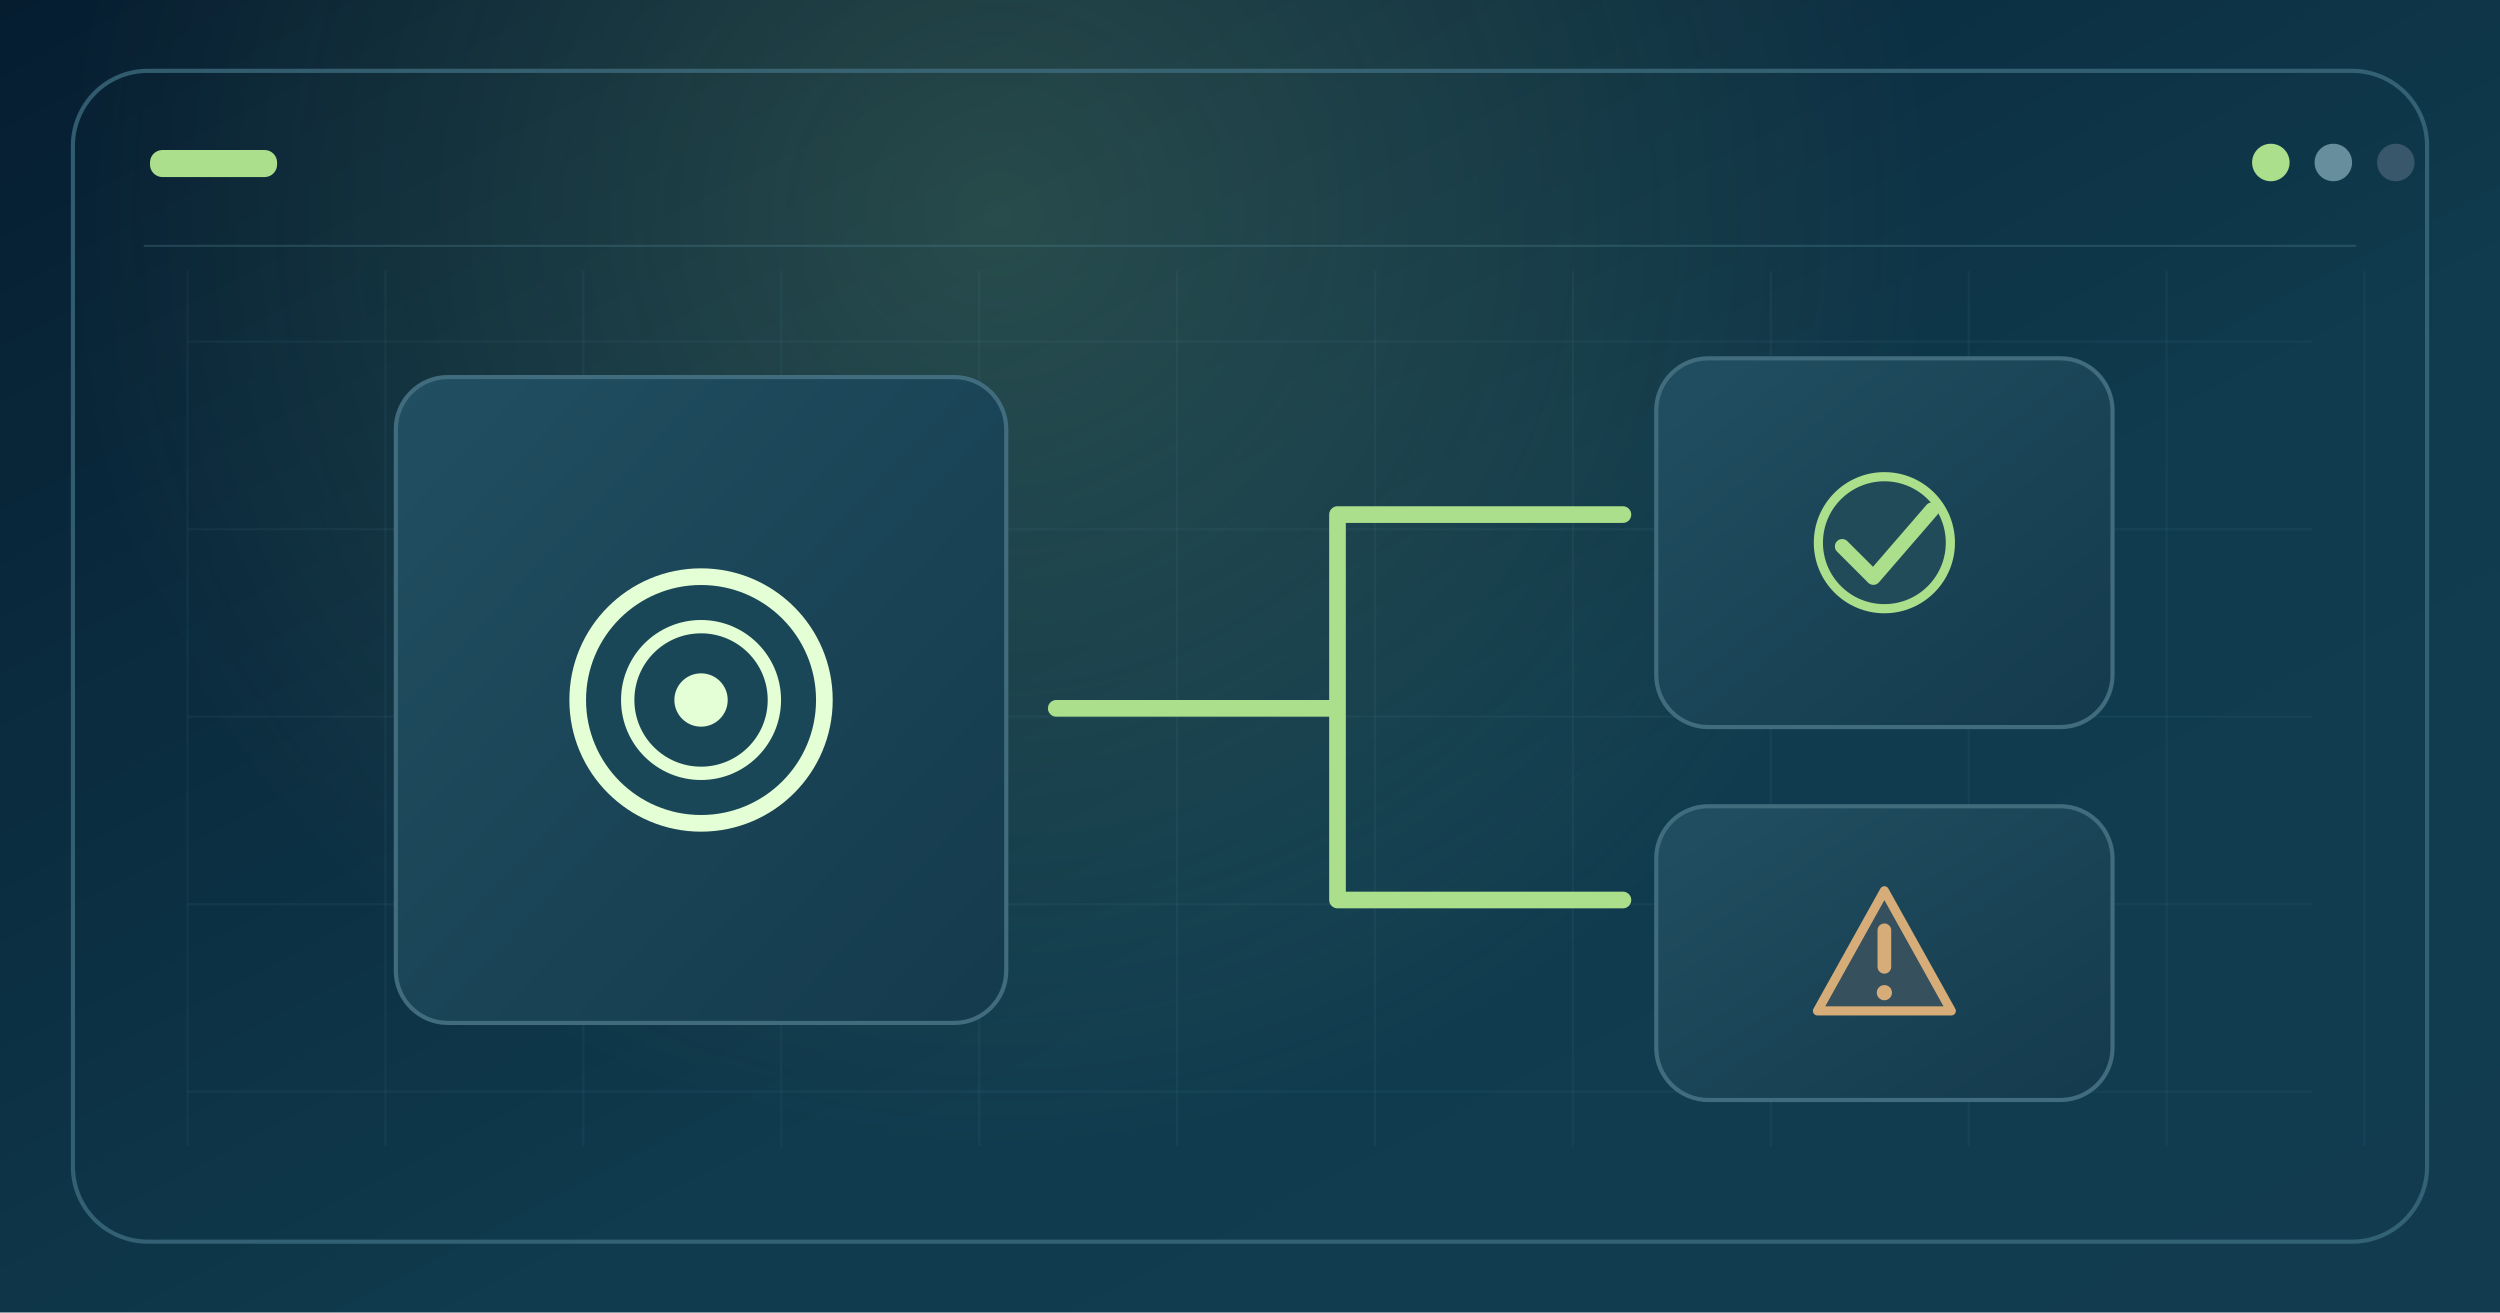
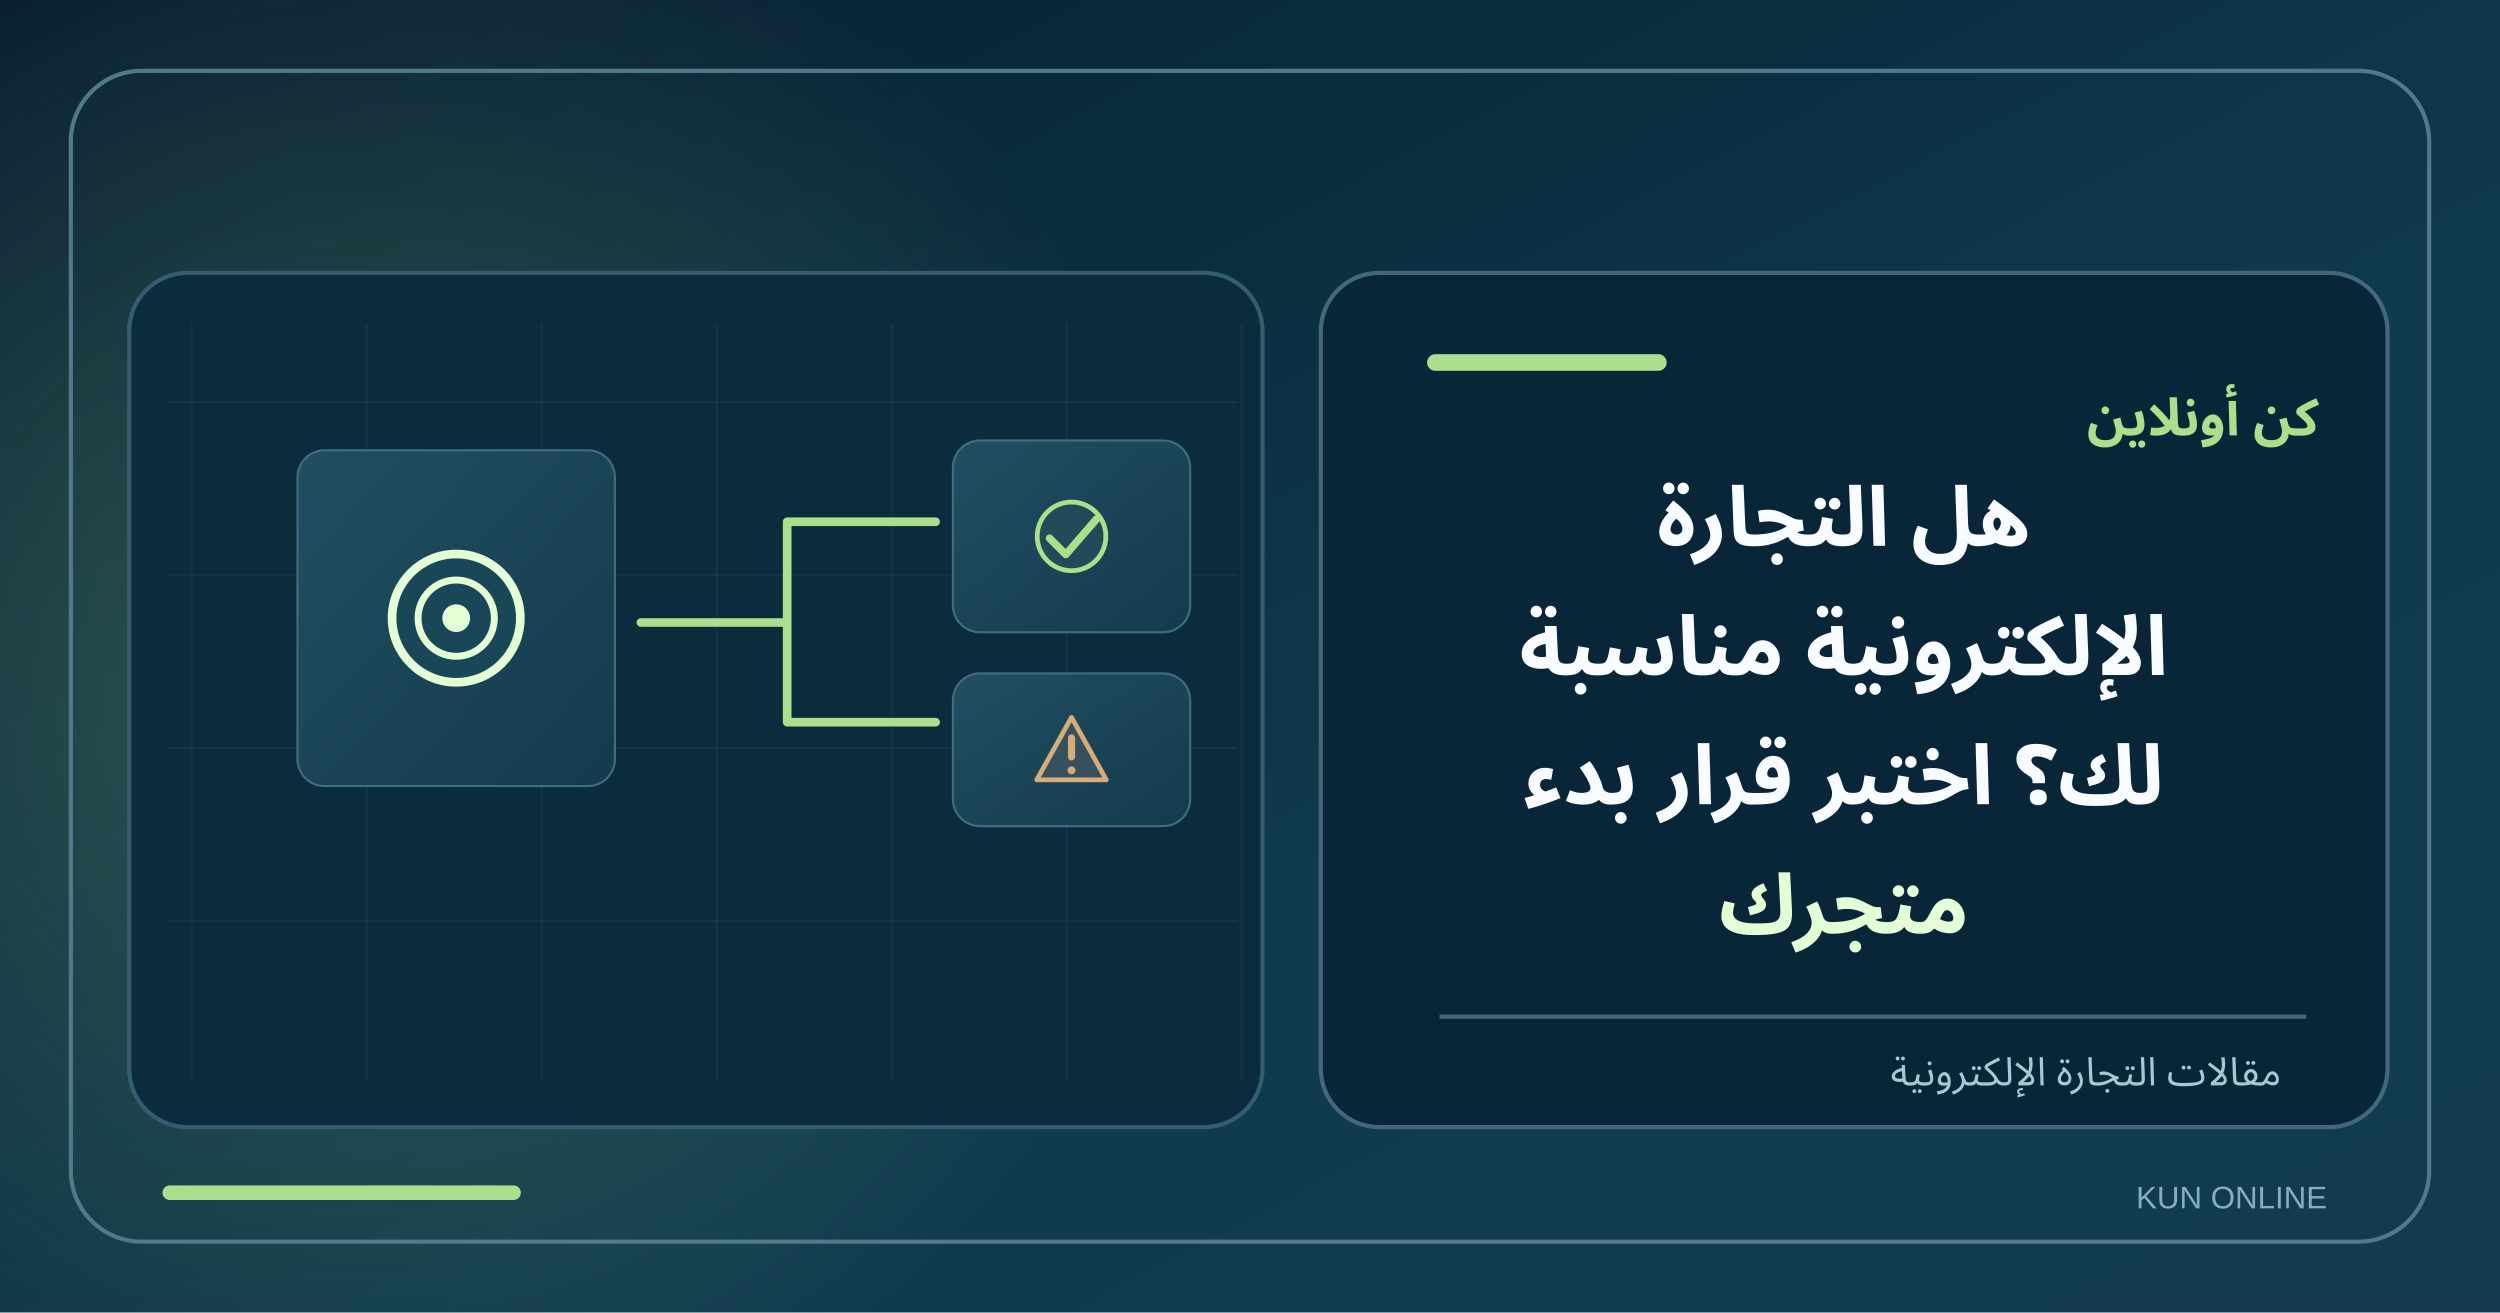
<svg xmlns="http://www.w3.org/2000/svg" width="1200" height="630" viewBox="0 0 1200 630" role="img" aria-labelledby="title desc">
  <defs>
    <linearGradient id="back" x1="0" y1="0" x2="1" y2="1">
      <stop stop-color="#061d30" />
      <stop offset=".62" stop-color="#103b4e" />
      <stop offset="1" stop-color="#123b50" />
    </linearGradient>
    <linearGradient id="glass" x1="0" y1="0" x2="1" y2="1">
      <stop stop-color="#214f61" />
      <stop offset="1" stop-color="#143a4d" />
    </linearGradient>
    <radialGradient id="bloom">
-       <stop stop-color="#acdf8b" stop-opacity=".18" />
+       <stop stop-color="#acdf8b" stop-opacity=".24" />
      <stop offset="1" stop-color="#acdf8b" stop-opacity="0" />
    </radialGradient>
  </defs>
  <rect width="1200" height="630" fill="url(#back)" />
-   <circle cx="479" cy="103" r="450" fill="url(#bloom)" />
-   <rect x="35" y="34" width="1130" height="562" rx="36" fill="none" stroke="#3f6f81" stroke-width="2" opacity=".75" />
-   <path d="M69 118H1131" stroke="#4c7f8b" stroke-width="1" opacity=".34" />
-   <rect x="72" y="72" width="61" height="13" rx="6" fill="#acdf8b" />
-   <circle cx="1090" cy="78" r="9" fill="#acdf8b" />
-   <circle cx="1120" cy="78" r="9" fill="#668e9d" />
-   <circle cx="1150" cy="78" r="9" fill="#38576b" />
+   <circle cx="180" cy="320" r="390" fill="url(#bloom)" />
+   <rect x="34" y="34" width="1132" height="562" rx="34" fill="none" stroke="#51798a" stroke-width="2" />
+   <rect x="62" y="131" width="544" height="410" rx="28" fill="#0c2b3d" stroke="#365c71" stroke-width="2" />
  <g stroke="#508396" stroke-opacity=".10" stroke-width="1">
-     <path d="M90 130V550" />
-     <path d="M185 130V550" />
-     <path d="M280 130V550" />
-     <path d="M375 130V550" />
-     <path d="M470 130V550" />
-     <path d="M565 130V550" />
-     <path d="M660 130V550" />
-     <path d="M755 130V550" />
-     <path d="M850 130V550" />
-     <path d="M945 130V550" />
-     <path d="M1040 130V550" />
-     <path d="M1135 130V550" />
-     <path d="M90 164H1110" />
-     <path d="M90 254H1110" />
-     <path d="M90 344H1110" />
-     <path d="M90 434H1110" />
-     <path d="M90 524H1110" />
+     <path d="M92 155V519" />
+     <path d="M176 155V519" />
+     <path d="M260 155V519" />
+     <path d="M344 155V519" />
+     <path d="M428 155V519" />
+     <path d="M512 155V519" />
+     <path d="M596 155V519" />
+     <path d="M80 193H594" />
+     <path d="M80 276H594" />
+     <path d="M80 359H594" />
+     <path d="M80 442H594" />
  </g>
-   <rect x="190" y="181" width="293" height="310" rx="25" fill="url(#glass)" stroke="#416c7d" stroke-width="2" />
-   <g transform="translate(256.5 256) scale(1.6)">
-     <circle cx="50" cy="50" r="37" fill="#1a4758" stroke="#e4ffd5" stroke-width="5" />
-     <circle cx="50" cy="50" r="22" fill="none" stroke="#e4ffd5" stroke-width="4" />
-     <circle cx="50" cy="50" r="8" fill="#e4ffd5" stroke="none" stroke-width="0" />
+   <g id="topic-illustration" transform="translate(44 122) scale(.52)">
+     <rect x="190" y="181" width="293" height="310" rx="25" fill="url(#glass)" stroke="#416c7d" stroke-width="2" />
+     <g transform="translate(256.5 256) scale(1.6)">
+       <circle cx="50" cy="50" r="37" fill="#1a4758" stroke="#e4ffd5" stroke-width="5" />
+       <circle cx="50" cy="50" r="22" fill="none" stroke="#e4ffd5" stroke-width="4" />
+       <circle cx="50" cy="50" r="8" fill="#e4ffd5" stroke="none" stroke-width="0" />
+     </g>
+     <path d="M507 340H642M642 340V247H779M642 340V432H779" fill="none" stroke="#acdf8b" stroke-width="8" stroke-linecap="round" stroke-linejoin="round" />
+     <rect x="795" y="172" width="219" height="177" rx="25" fill="url(#glass)" stroke="#416c7d" stroke-width="2" />
+     <g transform="translate(860.5 216.5) scale(0.88)">
+       <circle cx="50" cy="50" r="36" fill="#214b58" stroke="#acdf8b" stroke-width="5" />
+       <path d="M27 52L44 69L76 32" fill="none" stroke="#acdf8b" stroke-width="8" stroke-linecap="round" stroke-linejoin="round" />
+     </g>
+     <rect x="795" y="387" width="219" height="141" rx="25" fill="url(#glass)" stroke="#416c7d" stroke-width="2" />
+     <g transform="translate(868 421) scale(0.73)">
+       <path d="M50 9L94 88H6Z" fill="#36505e" stroke="#d6ad78" stroke-width="6" stroke-linecap="round" stroke-linejoin="round" />
+       <path d="M50 35V59" fill="none" stroke="#d6ad78" stroke-width="9" stroke-linecap="round" stroke-linejoin="round" />
+       <circle cx="50" cy="76" r="5" fill="#d6ad78" stroke="none" stroke-width="0" />
+     </g>
  </g>
-   <path d="M507 340H642M642 340V247H779M642 340V432H779" fill="none" stroke="#acdf8b" stroke-width="8" stroke-linecap="round" stroke-linejoin="round" />
-   <rect x="795" y="172" width="219" height="177" rx="25" fill="url(#glass)" stroke="#416c7d" stroke-width="2" />
-   <g transform="translate(860.5 216.5) scale(0.88)">
-     <circle cx="50" cy="50" r="36" fill="#214b58" stroke="#acdf8b" stroke-width="5" />
-     <path d="M27 52L44 69L76 32" fill="none" stroke="#acdf8b" stroke-width="8" stroke-linecap="round" stroke-linejoin="round" />
+   <rect x="634" y="131" width="512" height="410" rx="28" fill="#092639" stroke="#436879" stroke-width="2" />
+   <rect x="685" y="170" width="115" height="8" rx="4" fill="#acdf8b" />
+   <text x="1113" y="209" direction="rtl" text-anchor="start" font-family="Cairo,Tajawal,Noto Sans Arabic,Segoe UI,Arial,sans-serif" font-size="25" font-weight="700" fill="#acdf8b">كن أونلاين</text>
+   <g id="article-title">
+     <text x="885" y="262" text-anchor="middle" direction="rtl" unicode-bidi="plaintext" font-family="Cairo,Tajawal,Noto Sans Arabic,Segoe UI,Arial,sans-serif" font-size="40" font-weight="700" letter-spacing="0" fill="#f8fbff">هل التجارة</text>
+     <text x="885" y="324" text-anchor="middle" direction="rtl" unicode-bidi="plaintext" font-family="Cairo,Tajawal,Noto Sans Arabic,Segoe UI,Arial,sans-serif" font-size="40" font-weight="700" letter-spacing="0" fill="#f8fbff">الإلكترونية مناسبة</text>
+     <text x="885" y="386" text-anchor="middle" direction="rtl" unicode-bidi="plaintext" font-family="Cairo,Tajawal,Noto Sans Arabic,Segoe UI,Arial,sans-serif" font-size="40" font-weight="700" letter-spacing="0" fill="#f8fbff">لك؟ اختبر قرار بدء</text>
+     <text x="885" y="448" text-anchor="middle" direction="rtl" unicode-bidi="plaintext" font-family="Cairo,Tajawal,Noto Sans Arabic,Segoe UI,Arial,sans-serif" font-size="40" font-weight="700" letter-spacing="0" fill="#e4ffd5">متجرك</text>
  </g>
-   <rect x="795" y="387" width="219" height="141" rx="25" fill="url(#glass)" stroke="#416c7d" stroke-width="2" />
-   <g transform="translate(868 421) scale(0.73)">
-     <path d="M50 9L94 88H6Z" fill="#36505e" stroke="#d6ad78" stroke-width="6" stroke-linecap="round" stroke-linejoin="round" />
-     <path d="M50 35V59" fill="none" stroke="#d6ad78" stroke-width="9" stroke-linecap="round" stroke-linejoin="round" />
-     <circle cx="50" cy="76" r="5" fill="#d6ad78" stroke="none" stroke-width="0" />
-   </g>
+   <path d="M691 488H1107" stroke="#426979" stroke-width="2" />
+   <text x="1095" y="521" direction="rtl" text-anchor="start" font-family="Cairo,Tajawal,Noto Sans Arabic,Segoe UI,Arial,sans-serif" font-size="19" fill="#a9c8d2">مقالات التجارة الإلكترونية</text>
+   <rect x="78" y="569" width="172" height="7" rx="3.5" fill="#acdf8b" />
+   <text x="1117" y="580" direction="rtl" text-anchor="start" font-family="Arial,sans-serif" font-size="15" fill="#87aebc">KUN ONLINE</text>
</svg>
